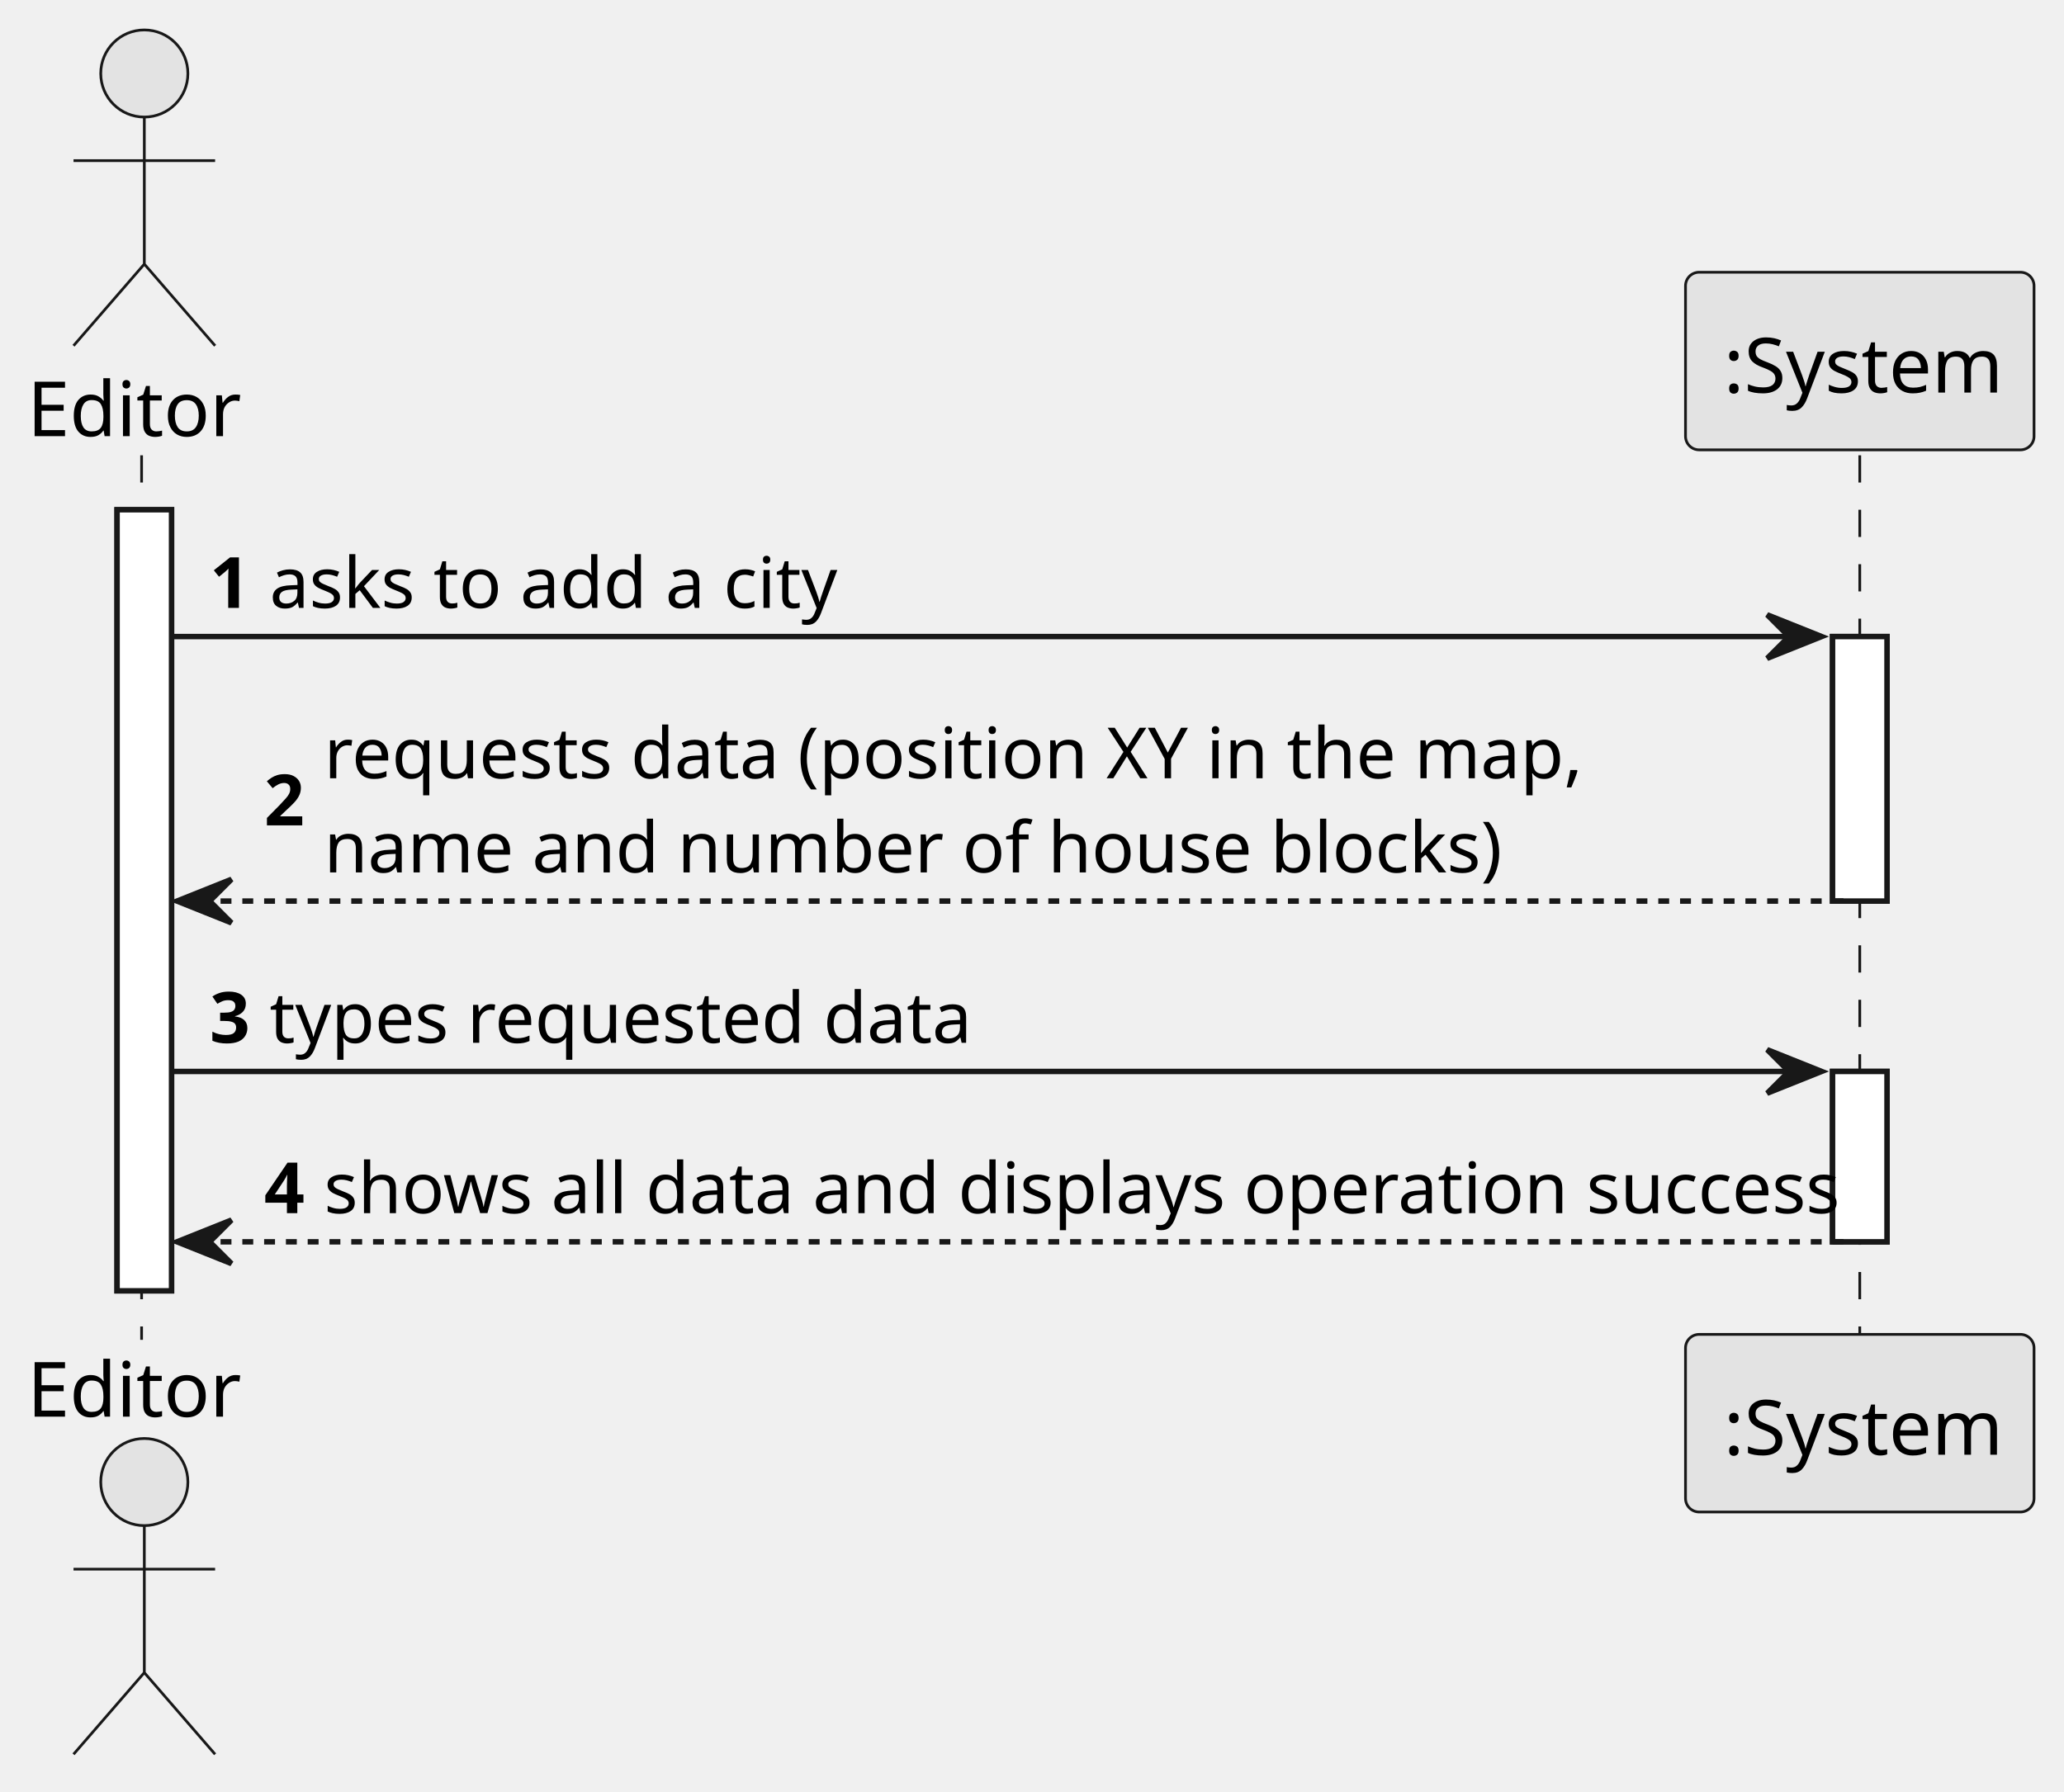
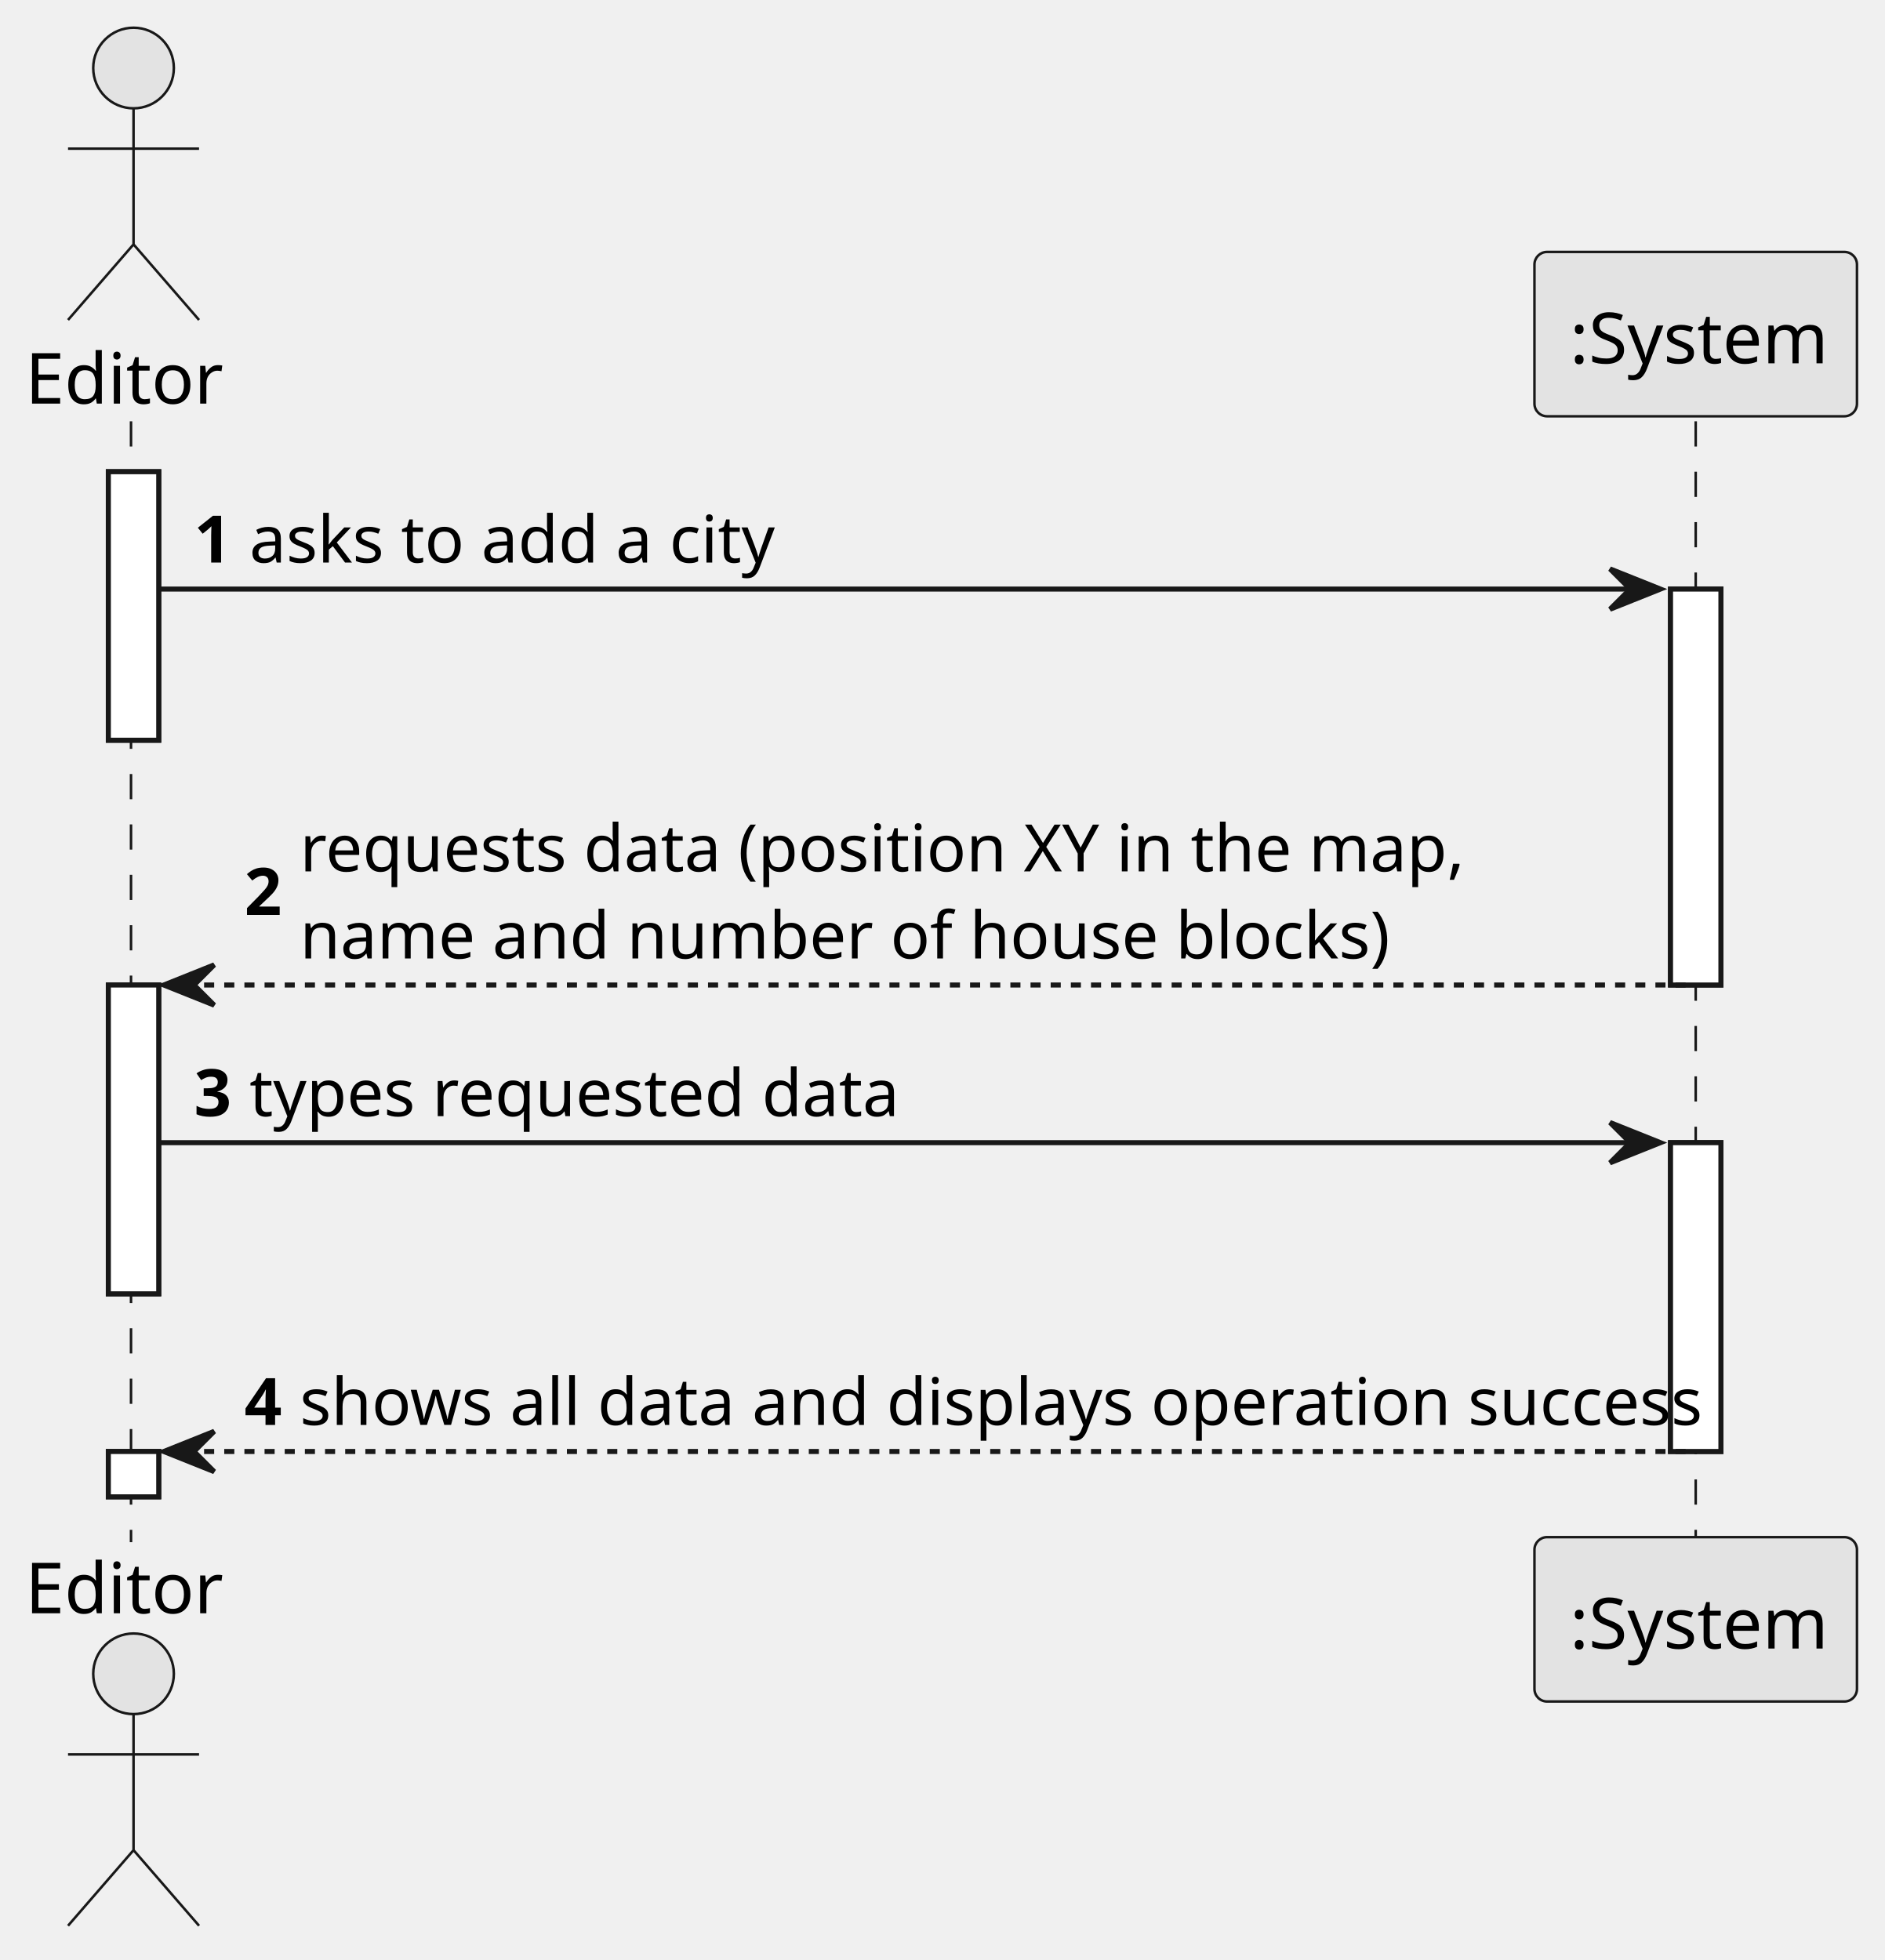
- <svg xmlns="http://www.w3.org/2000/svg" contentStyleType="text/css" height="329px" preserveAspectRatio="none" style="width:379px;height:329px;background:#FFFFFF;" version="1.1" viewBox="0 0 379 329" width="379px" zoomAndPan="magnify">
+ <svg xmlns="http://www.w3.org/2000/svg" contentStyleType="text/css" height="389px" preserveAspectRatio="none" style="width:374px;height:389px;background:#FFFFFF;" version="1.1" viewBox="0 0 374 389" width="374px" zoomAndPan="magnify">
  <defs />
  <g>
-     <rect fill="#FFFFFF" height="143.455" style="stroke:#181818;stroke-width:1.0;" width="10" x="21.5" y="93.621" />
-     <rect fill="#FFFFFF" height="48.582" style="stroke:#181818;stroke-width:1.0;" width="10" x="336.5" y="116.912" />
-     <rect fill="#FFFFFF" height="31.291" style="stroke:#181818;stroke-width:1.0;" width="10" x="336.5" y="196.785" />
-     <line style="stroke:#181818;stroke-width:0.5;stroke-dasharray:5.0,5.0;" x1="26" x2="26" y1="83.621" y2="246.076" />
-     <line style="stroke:#181818;stroke-width:0.5;stroke-dasharray:5.0,5.0;" x1="341.5" x2="341.5" y1="83.621" y2="246.076" />
+     <rect fill="#FFFFFF" height="53.291" style="stroke:#181818;stroke-width:1.0;" width="10" x="21.5" y="93.621" />
+     <rect fill="#FFFFFF" height="61.291" style="stroke:#181818;stroke-width:1.0;" width="10" x="21.5" y="195.494" />
+     <rect fill="#FFFFFF" height="9" style="stroke:#181818;stroke-width:1.0;" width="10" x="21.5" y="288.076" />
+     <rect fill="#FFFFFF" height="78.582" style="stroke:#181818;stroke-width:1.0;" width="10" x="331.5" y="116.912" />
+     <rect fill="#FFFFFF" height="61.291" style="stroke:#181818;stroke-width:1.0;" width="10" x="331.5" y="226.785" />
+     <line style="stroke:#181818;stroke-width:0.5;stroke-dasharray:5.0,5.0;" x1="26" x2="26" y1="83.621" y2="306.076" />
+     <line style="stroke:#181818;stroke-width:0.5;stroke-dasharray:5.0,5.0;" x1="336.5" x2="336.5" y1="83.621" y2="306.076" />
    <text fill="#000000" font-family="sans-serif" font-size="14" lengthAdjust="spacing" textLength="37" x="5" y="80.107">Editor</text>
    <ellipse cx="26.5" cy="13.5" fill="#E3E3E3" rx="8" ry="8" style="stroke:#181818;stroke-width:0.5;" />
    <path d="M26.5,21.5 L26.5,48.5 M13.5,29.5 L39.5,29.5 M26.5,48.5 L13.5,63.5 M26.5,48.5 L39.5,63.5 " fill="none" style="stroke:#181818;stroke-width:0.5;" />
-     <text fill="#000000" font-family="sans-serif" font-size="14" lengthAdjust="spacing" textLength="37" x="5" y="260.184">Editor</text>
-     <ellipse cx="26.5" cy="272.197" fill="#E3E3E3" rx="8" ry="8" style="stroke:#181818;stroke-width:0.5;" />
-     <path d="M26.5,280.197 L26.5,307.197 M13.5,288.197 L39.5,288.197 M26.5,307.197 L13.5,322.197 M26.5,307.197 L39.5,322.197 " fill="none" style="stroke:#181818;stroke-width:0.5;" />
-     <rect fill="#E3E3E3" height="32.621" rx="2.5" ry="2.5" style="stroke:#181818;stroke-width:0.5;" width="64" x="309.5" y="50" />
-     <text fill="#000000" font-family="sans-serif" font-size="14" lengthAdjust="spacing" textLength="50" x="316.5" y="72.107">:System</text>
-     <rect fill="#E3E3E3" height="32.621" rx="2.5" ry="2.5" style="stroke:#181818;stroke-width:0.5;" width="64" x="309.5" y="245.076" />
-     <text fill="#000000" font-family="sans-serif" font-size="14" lengthAdjust="spacing" textLength="50" x="316.5" y="267.184">:System</text>
-     <rect fill="#FFFFFF" height="143.455" style="stroke:#181818;stroke-width:1.0;" width="10" x="21.5" y="93.621" />
-     <rect fill="#FFFFFF" height="48.582" style="stroke:#181818;stroke-width:1.0;" width="10" x="336.5" y="116.912" />
-     <rect fill="#FFFFFF" height="31.291" style="stroke:#181818;stroke-width:1.0;" width="10" x="336.5" y="196.785" />
-     <polygon fill="#181818" points="324.5,112.912,334.5,116.912,324.5,120.912,328.5,116.912" style="stroke:#181818;stroke-width:1.0;" />
-     <line style="stroke:#181818;stroke-width:1.0;" x1="31.5" x2="330.5" y1="116.912" y2="116.912" />
+     <text fill="#000000" font-family="sans-serif" font-size="14" lengthAdjust="spacing" textLength="37" x="5" y="320.184">Editor</text>
+     <ellipse cx="26.5" cy="332.197" fill="#E3E3E3" rx="8" ry="8" style="stroke:#181818;stroke-width:0.5;" />
+     <path d="M26.5,340.197 L26.5,367.197 M13.5,348.197 L39.5,348.197 M26.5,367.197 L13.5,382.197 M26.5,367.197 L39.5,382.197 " fill="none" style="stroke:#181818;stroke-width:0.5;" />
+     <rect fill="#E3E3E3" height="32.621" rx="2.5" ry="2.5" style="stroke:#181818;stroke-width:0.5;" width="64" x="304.5" y="50" />
+     <text fill="#000000" font-family="sans-serif" font-size="14" lengthAdjust="spacing" textLength="50" x="311.5" y="72.107">:System</text>
+     <rect fill="#E3E3E3" height="32.621" rx="2.5" ry="2.5" style="stroke:#181818;stroke-width:0.5;" width="64" x="304.5" y="305.076" />
+     <text fill="#000000" font-family="sans-serif" font-size="14" lengthAdjust="spacing" textLength="50" x="311.5" y="327.184">:System</text>
+     <rect fill="#FFFFFF" height="53.291" style="stroke:#181818;stroke-width:1.0;" width="10" x="21.5" y="93.621" />
+     <rect fill="#FFFFFF" height="61.291" style="stroke:#181818;stroke-width:1.0;" width="10" x="21.5" y="195.494" />
+     <rect fill="#FFFFFF" height="9" style="stroke:#181818;stroke-width:1.0;" width="10" x="21.5" y="288.076" />
+     <rect fill="#FFFFFF" height="78.582" style="stroke:#181818;stroke-width:1.0;" width="10" x="331.5" y="116.912" />
+     <rect fill="#FFFFFF" height="61.291" style="stroke:#181818;stroke-width:1.0;" width="10" x="331.5" y="226.785" />
+     <polygon fill="#181818" points="319.5,112.912,329.5,116.912,319.5,120.912,323.5,116.912" style="stroke:#181818;stroke-width:1.0;" />
+     <line style="stroke:#181818;stroke-width:1.0;" x1="31.5" x2="325.5" y1="116.912" y2="116.912" />
    <text fill="#000000" font-family="sans-serif" font-size="13" font-weight="bold" lengthAdjust="spacing" textLength="7" x="38.5" y="111.649">1</text>
    <text fill="#000000" font-family="sans-serif" font-size="13" lengthAdjust="spacing" textLength="104" x="49.5" y="111.649">asks to add a city</text>
-     <polygon fill="#181818" points="42.5,161.494,32.5,165.494,42.5,169.494,38.5,165.494" style="stroke:#181818;stroke-width:1.0;" />
-     <line style="stroke:#181818;stroke-width:1.0;stroke-dasharray:2.0,2.0;" x1="36.5" x2="340.5" y1="165.494" y2="165.494" />
-     <text fill="#000000" font-family="sans-serif" font-size="13" font-weight="bold" lengthAdjust="spacing" textLength="7" x="48.5" y="151.586">2</text>
-     <text fill="#000000" font-family="sans-serif" font-size="13" lengthAdjust="spacing" textLength="221" x="59.5" y="142.94">requests data (position XY in the map,</text>
-     <text fill="#000000" font-family="sans-serif" font-size="13" lengthAdjust="spacing" textLength="203" x="59.5" y="160.231">name and number of house blocks)</text>
-     <polygon fill="#181818" points="324.5,192.785,334.5,196.785,324.5,200.785,328.5,196.785" style="stroke:#181818;stroke-width:1.0;" />
-     <line style="stroke:#181818;stroke-width:1.0;" x1="31.5" x2="330.5" y1="196.785" y2="196.785" />
-     <text fill="#000000" font-family="sans-serif" font-size="13" font-weight="bold" lengthAdjust="spacing" textLength="7" x="38.5" y="191.523">3</text>
-     <text fill="#000000" font-family="sans-serif" font-size="13" lengthAdjust="spacing" textLength="122" x="49.5" y="191.523">types requested data</text>
-     <polygon fill="#181818" points="42.5,224.076,32.5,228.076,42.5,232.076,38.5,228.076" style="stroke:#181818;stroke-width:1.0;" />
-     <line style="stroke:#181818;stroke-width:1.0;stroke-dasharray:2.0,2.0;" x1="36.5" x2="340.5" y1="228.076" y2="228.076" />
-     <text fill="#000000" font-family="sans-serif" font-size="13" font-weight="bold" lengthAdjust="spacing" textLength="7" x="48.5" y="222.814">4</text>
-     <text fill="#000000" font-family="sans-serif" font-size="13" lengthAdjust="spacing" textLength="270" x="59.5" y="222.814">shows all data and displays operation success</text>
+     <polygon fill="#181818" points="42.5,191.494,32.5,195.494,42.5,199.494,38.5,195.494" style="stroke:#181818;stroke-width:1.0;" />
+     <line style="stroke:#181818;stroke-width:1.0;stroke-dasharray:2.0,2.0;" x1="36.5" x2="335.5" y1="195.494" y2="195.494" />
+     <text fill="#000000" font-family="sans-serif" font-size="13" font-weight="bold" lengthAdjust="spacing" textLength="7" x="48.5" y="181.586">2</text>
+     <text fill="#000000" font-family="sans-serif" font-size="13" lengthAdjust="spacing" textLength="221" x="59.5" y="172.94">requests data (position XY in the map,</text>
+     <text fill="#000000" font-family="sans-serif" font-size="13" lengthAdjust="spacing" textLength="203" x="59.5" y="190.231">name and number of house blocks)</text>
+     <polygon fill="#181818" points="319.5,222.785,329.5,226.785,319.5,230.785,323.5,226.785" style="stroke:#181818;stroke-width:1.0;" />
+     <line style="stroke:#181818;stroke-width:1.0;" x1="31.5" x2="325.5" y1="226.785" y2="226.785" />
+     <text fill="#000000" font-family="sans-serif" font-size="13" font-weight="bold" lengthAdjust="spacing" textLength="7" x="38.5" y="221.523">3</text>
+     <text fill="#000000" font-family="sans-serif" font-size="13" lengthAdjust="spacing" textLength="122" x="49.5" y="221.523">types requested data</text>
+     <polygon fill="#181818" points="42.5,284.076,32.5,288.076,42.5,292.076,38.5,288.076" style="stroke:#181818;stroke-width:1.0;" />
+     <line style="stroke:#181818;stroke-width:1.0;stroke-dasharray:2.0,2.0;" x1="36.5" x2="335.5" y1="288.076" y2="288.076" />
+     <text fill="#000000" font-family="sans-serif" font-size="13" font-weight="bold" lengthAdjust="spacing" textLength="7" x="48.5" y="282.813">4</text>
+     <text fill="#000000" font-family="sans-serif" font-size="13" lengthAdjust="spacing" textLength="270" x="59.5" y="282.813">shows all data and displays operation success</text>
  </g>
</svg>
